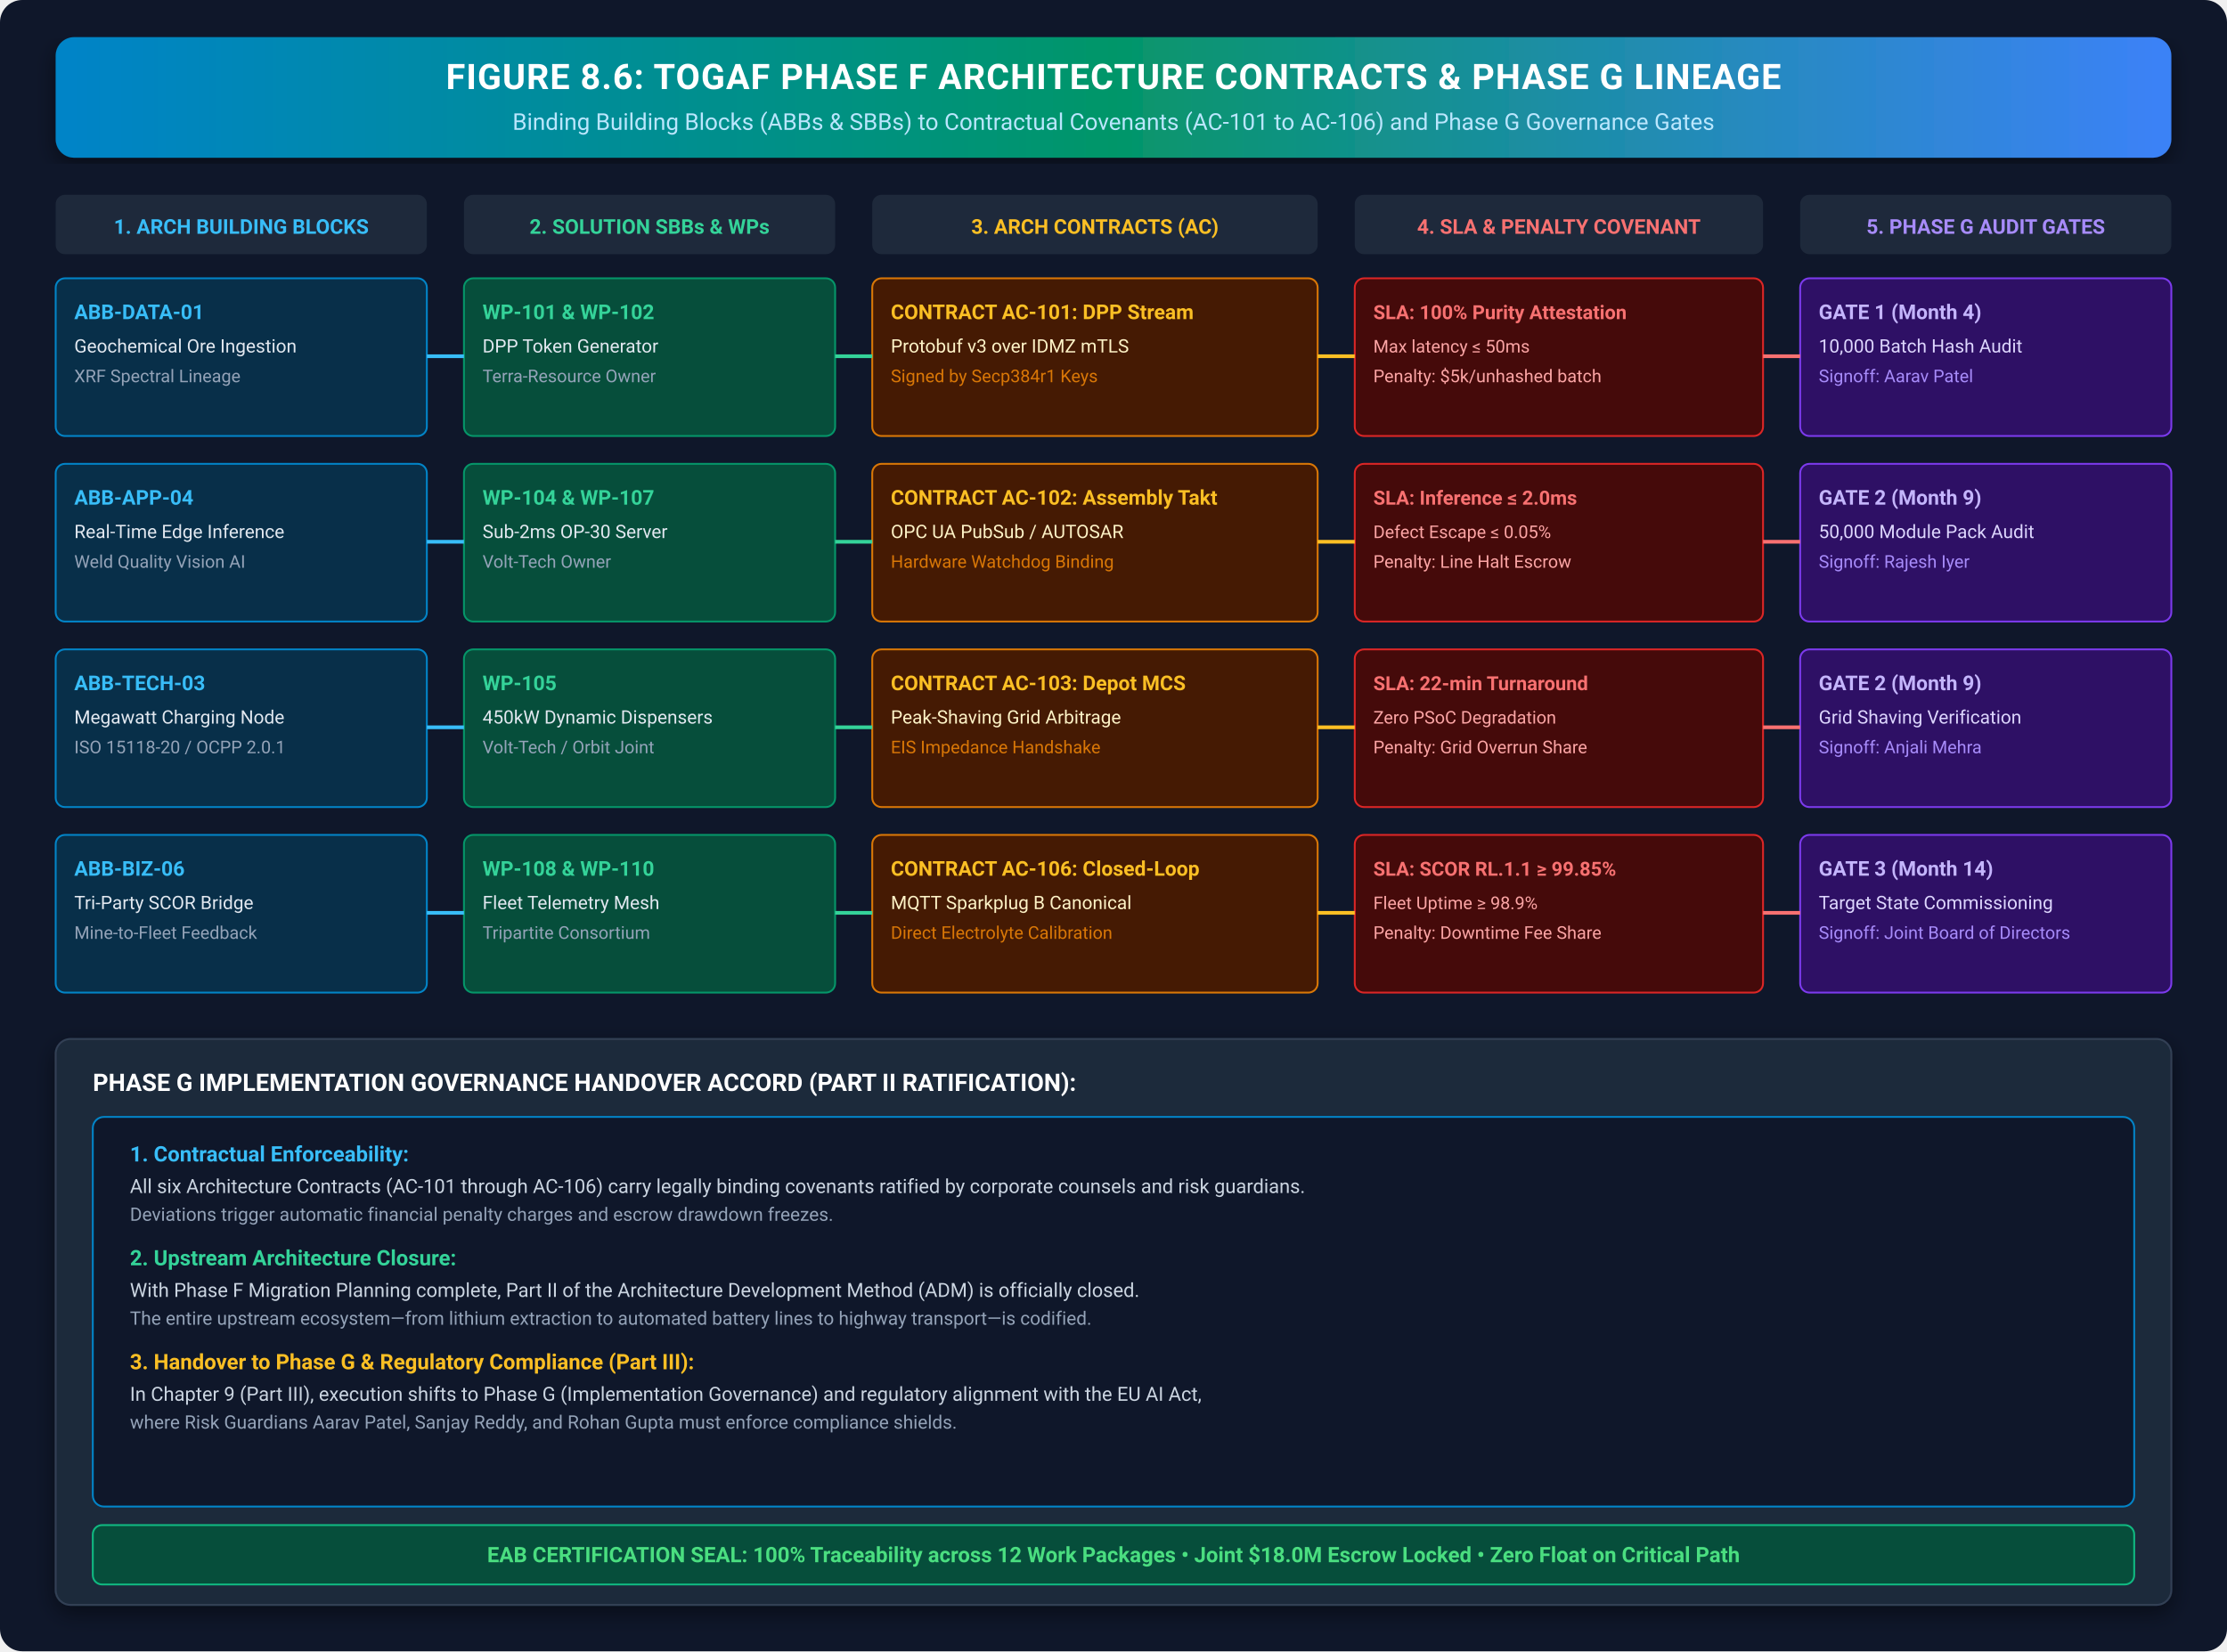
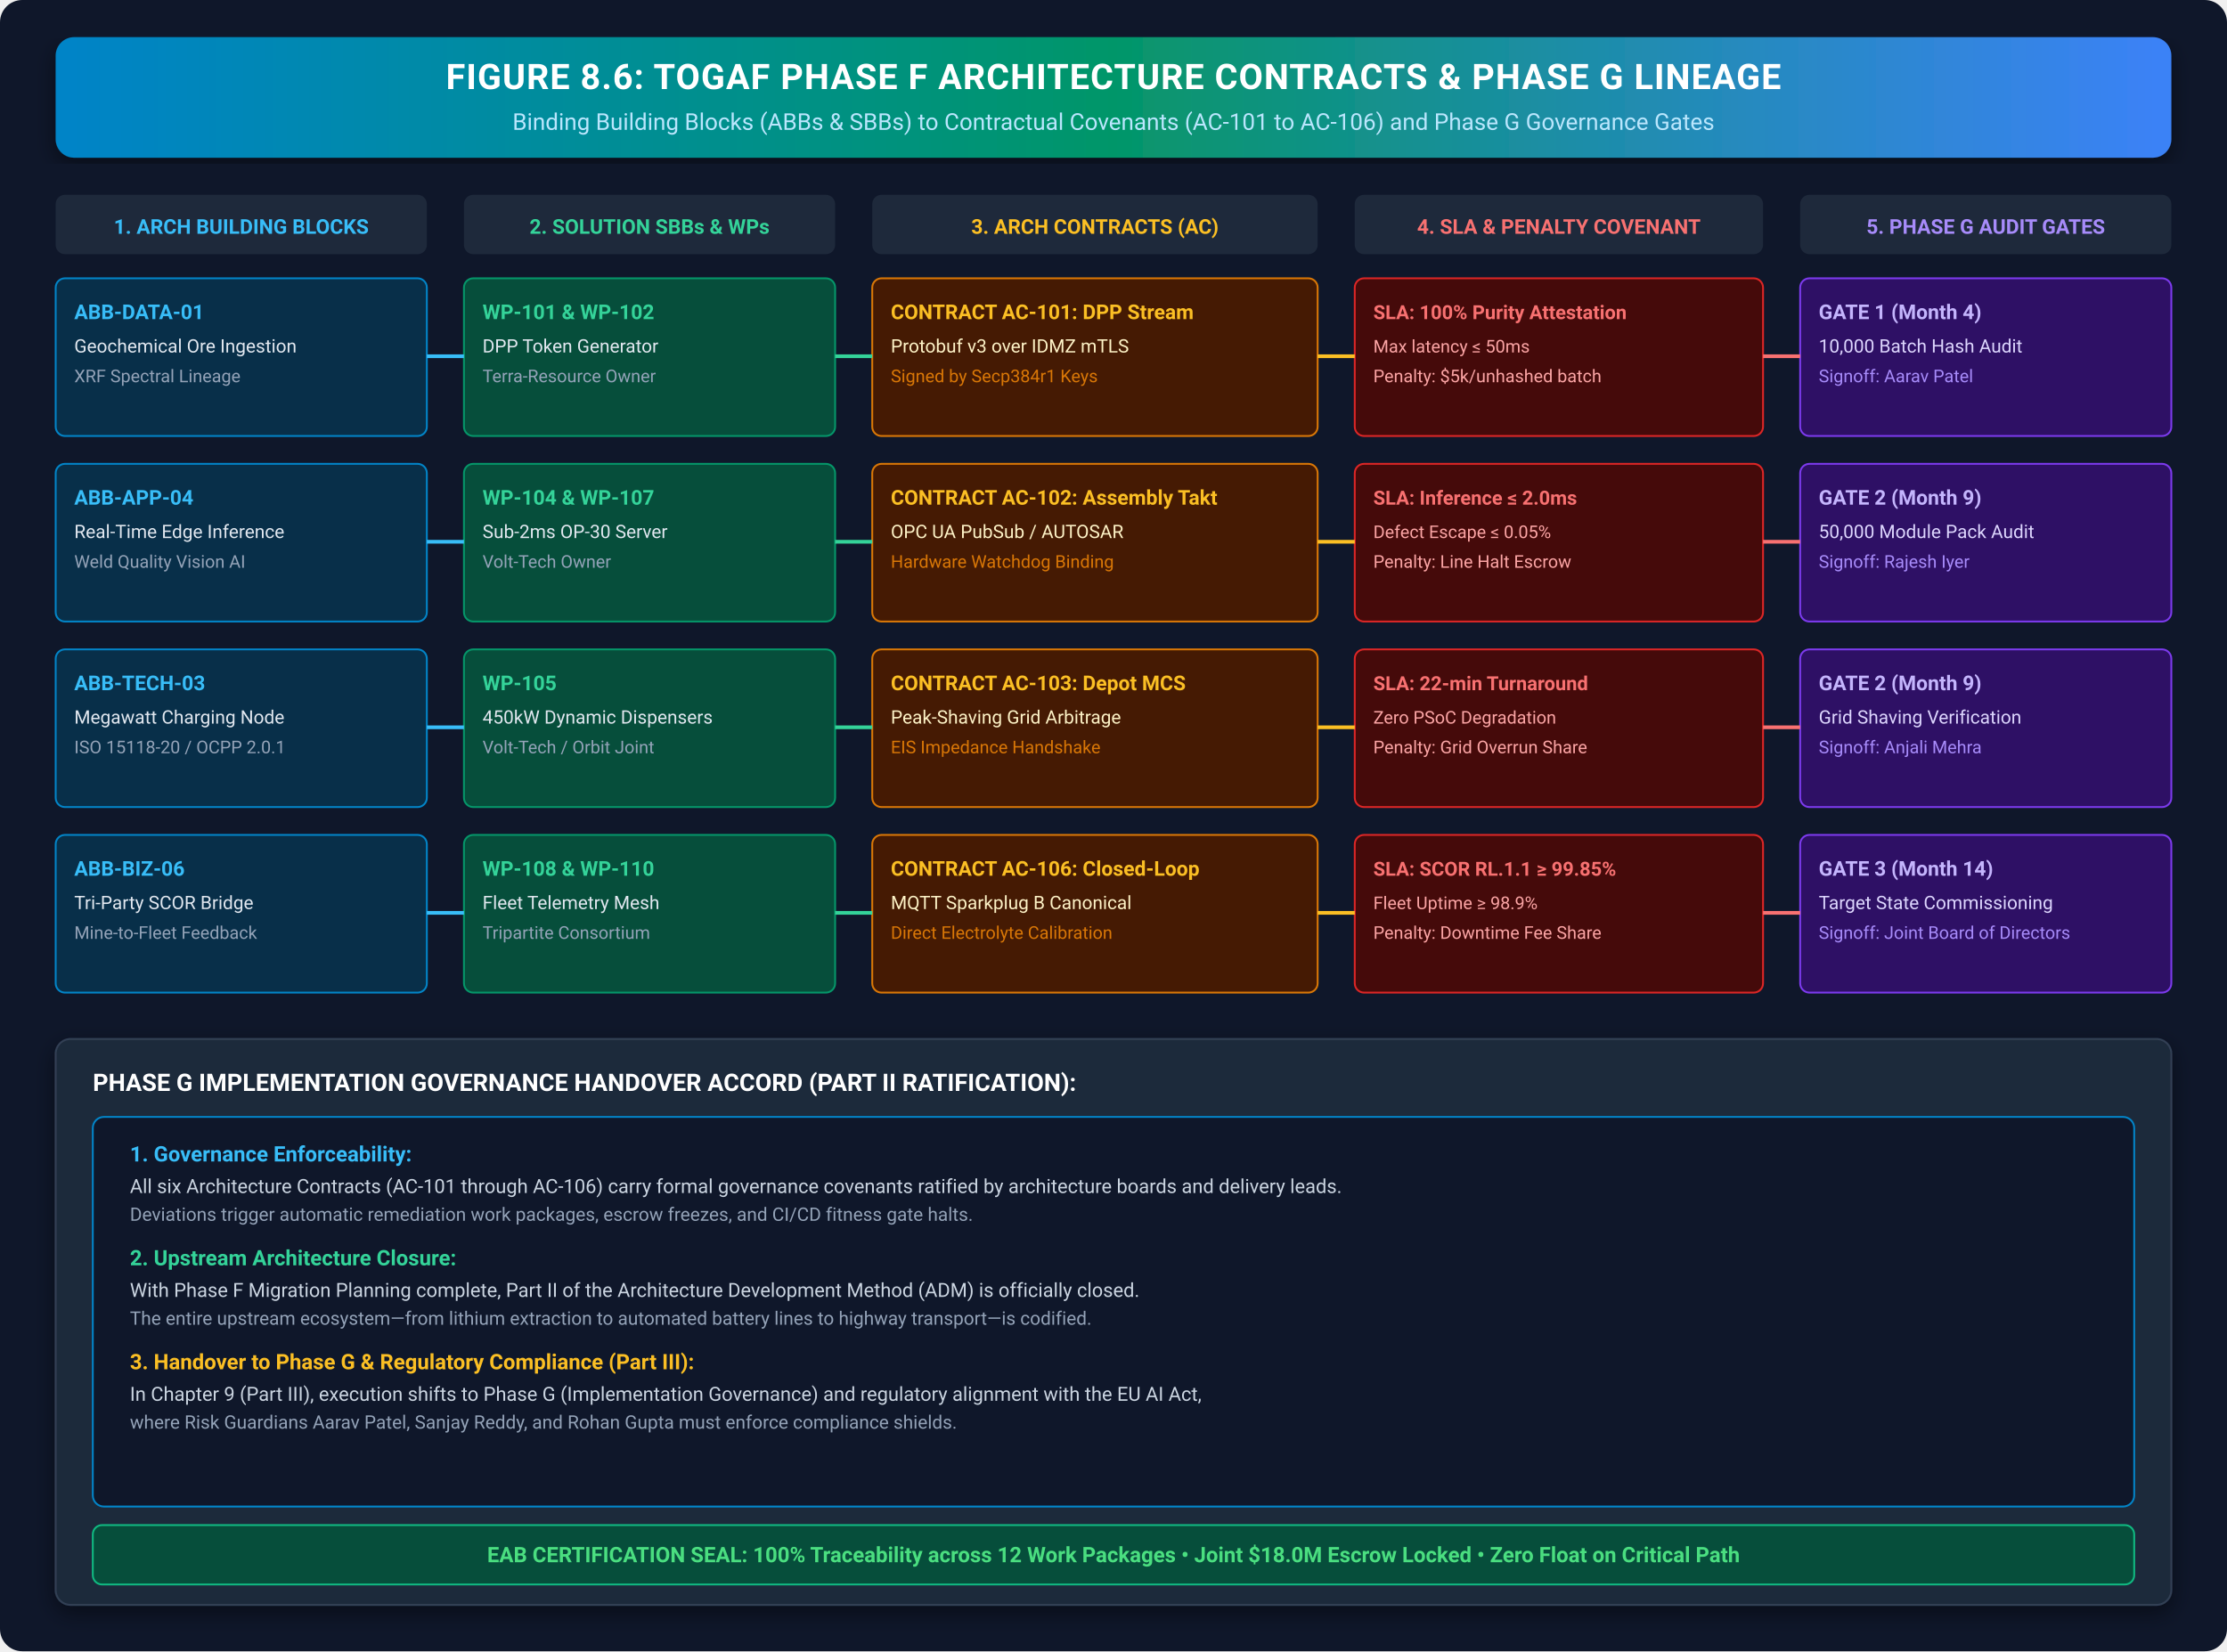
<svg xmlns="http://www.w3.org/2000/svg" viewBox="0 0 1200 890" width="1200" height="890" style="background:#0f172a; width: 100%; height: auto; font-family: ui-sans-serif, system-ui, -apple-system, BlinkMacSystemFont, 'Segoe UI', Roboto, sans-serif;">
  <defs>
    <linearGradient id="headerGrad86" x1="0%" y1="0%" x2="100%" y2="0%">
      <stop offset="0%" stop-color="#0284c7" />
      <stop offset="50%" stop-color="#059669" />
      <stop offset="100%" stop-color="#3b82f6" />
    </linearGradient>
    <filter id="shadow86" x="-5%" y="-5%" width="110%" height="110%">
      <feDropShadow dx="0" dy="4" stdDeviation="6" flood-color="#000" flood-opacity="0.45" />
    </filter>
  </defs>
  <rect width="1200" height="890" fill="#0f172a" rx="12" />
  <rect x="30" y="20" width="1140" height="65" rx="10" fill="url(#headerGrad86)" filter="url(#shadow86)" />
  <text x="600" y="48" fill="#ffffff" font-size="19" font-weight="bold" text-anchor="middle" letter-spacing="0.5">FIGURE 8.6: TOGAF PHASE F ARCHITECTURE CONTRACTS &amp; PHASE G LINEAGE</text>
  <text x="600" y="70" fill="#bae6fd" font-size="12.5" text-anchor="middle">Binding Building Blocks (ABBs &amp; SBBs) to Contractual Covenants (AC-101 to AC-106) and Phase G Governance Gates</text>
  <rect x="30" y="105" width="200" height="32" rx="5" fill="#1e293b" />
  <text x="130" y="126" fill="#38bdf8" font-size="11" font-weight="bold" text-anchor="middle">1. ARCH BUILDING BLOCKS</text>
  <rect x="250" y="105" width="200" height="32" rx="5" fill="#1e293b" />
  <text x="350" y="126" fill="#34d399" font-size="11" font-weight="bold" text-anchor="middle">2. SOLUTION SBBs &amp; WPs</text>
  <rect x="470" y="105" width="240" height="32" rx="5" fill="#1e293b" />
  <text x="590" y="126" fill="#fbbf24" font-size="11" font-weight="bold" text-anchor="middle">3. ARCH CONTRACTS (AC)</text>
  <rect x="730" y="105" width="220" height="32" rx="5" fill="#1e293b" />
  <text x="840" y="126" fill="#f87171" font-size="11" font-weight="bold" text-anchor="middle">4. SLA &amp; PENALTY COVENANT</text>
  <rect x="970" y="105" width="200" height="32" rx="5" fill="#1e293b" />
  <text x="1070" y="126" fill="#a78bfa" font-size="11" font-weight="bold" text-anchor="middle">5. PHASE G AUDIT GATES</text>
  <rect x="30" y="150" width="200" height="85" rx="5" fill="#082f49" stroke="#0284c7" stroke-width="1" />
  <text x="40" y="172" fill="#38bdf8" font-size="11" font-weight="bold">ABB-DATA-01</text>
  <text x="40" y="190" fill="#e2e8f0" font-size="10">Geochemical Ore Ingestion</text>
  <text x="40" y="206" fill="#94a3b8" font-size="9.5">XRF Spectral Lineage</text>
  <rect x="250" y="150" width="200" height="85" rx="5" fill="#064e3b" stroke="#059669" stroke-width="1" />
  <text x="260" y="172" fill="#34d399" font-size="11" font-weight="bold">WP-101 &amp; WP-102</text>
  <text x="260" y="190" fill="#e2e8f0" font-size="10">DPP Token Generator</text>
  <text x="260" y="206" fill="#94a3b8" font-size="9.5">Terra-Resource Owner</text>
  <rect x="470" y="150" width="240" height="85" rx="5" fill="#451a03" stroke="#d97706" stroke-width="1" />
  <text x="480" y="172" fill="#fbbf24" font-size="11" font-weight="bold">CONTRACT AC-101: DPP Stream</text>
  <text x="480" y="190" fill="#fef3c7" font-size="10">Protobuf v3 over IDMZ mTLS</text>
  <text x="480" y="206" fill="#d97706" font-size="9.5">Signed by Secp384r1 Keys</text>
  <rect x="730" y="150" width="220" height="85" rx="5" fill="#450a0a" stroke="#dc2626" stroke-width="1" />
  <text x="740" y="172" fill="#f87171" font-size="10.5" font-weight="bold">SLA: 100% Purity Attestation</text>
  <text x="740" y="190" fill="#fca5a5" font-size="9.5">Max latency ≤ 50ms</text>
  <text x="740" y="206" fill="#fca5a5" font-size="9.5">Penalty: $5k/unhashed batch</text>
  <rect x="970" y="150" width="200" height="85" rx="5" fill="#2e1065" stroke="#7c3aed" stroke-width="1" />
  <text x="980" y="172" fill="#c4b5fd" font-size="11" font-weight="bold">GATE 1 (Month 4)</text>
  <text x="980" y="190" fill="#ddd6fe" font-size="10">10,000 Batch Hash Audit</text>
  <text x="980" y="206" fill="#a78bfa" font-size="9.5">Signoff: Aarav Patel</text>
  <rect x="30" y="250" width="200" height="85" rx="5" fill="#082f49" stroke="#0284c7" stroke-width="1" />
  <text x="40" y="272" fill="#38bdf8" font-size="11" font-weight="bold">ABB-APP-04</text>
  <text x="40" y="290" fill="#e2e8f0" font-size="10">Real-Time Edge Inference</text>
  <text x="40" y="306" fill="#94a3b8" font-size="9.5">Weld Quality Vision AI</text>
  <rect x="250" y="250" width="200" height="85" rx="5" fill="#064e3b" stroke="#059669" stroke-width="1" />
  <text x="260" y="272" fill="#34d399" font-size="11" font-weight="bold">WP-104 &amp; WP-107</text>
  <text x="260" y="290" fill="#e2e8f0" font-size="10">Sub-2ms OP-30 Server</text>
  <text x="260" y="306" fill="#94a3b8" font-size="9.5">Volt-Tech Owner</text>
  <rect x="470" y="250" width="240" height="85" rx="5" fill="#451a03" stroke="#d97706" stroke-width="1" />
  <text x="480" y="272" fill="#fbbf24" font-size="11" font-weight="bold">CONTRACT AC-102: Assembly Takt</text>
  <text x="480" y="290" fill="#fef3c7" font-size="10">OPC UA PubSub / AUTOSAR</text>
  <text x="480" y="306" fill="#d97706" font-size="9.5">Hardware Watchdog Binding</text>
  <rect x="730" y="250" width="220" height="85" rx="5" fill="#450a0a" stroke="#dc2626" stroke-width="1" />
  <text x="740" y="272" fill="#f87171" font-size="10.5" font-weight="bold">SLA: Inference ≤ 2.0ms</text>
  <text x="740" y="290" fill="#fca5a5" font-size="9.5">Defect Escape ≤ 0.05%</text>
  <text x="740" y="306" fill="#fca5a5" font-size="9.5">Penalty: Line Halt Escrow</text>
  <rect x="970" y="250" width="200" height="85" rx="5" fill="#2e1065" stroke="#7c3aed" stroke-width="1" />
  <text x="980" y="272" fill="#c4b5fd" font-size="11" font-weight="bold">GATE 2 (Month 9)</text>
  <text x="980" y="290" fill="#ddd6fe" font-size="10">50,000 Module Pack Audit</text>
  <text x="980" y="306" fill="#a78bfa" font-size="9.5">Signoff: Rajesh Iyer</text>
  <rect x="30" y="350" width="200" height="85" rx="5" fill="#082f49" stroke="#0284c7" stroke-width="1" />
  <text x="40" y="372" fill="#38bdf8" font-size="11" font-weight="bold">ABB-TECH-03</text>
  <text x="40" y="390" fill="#e2e8f0" font-size="10">Megawatt Charging Node</text>
  <text x="40" y="406" fill="#94a3b8" font-size="9.5">ISO 15118-20 / OCPP 2.0.1</text>
  <rect x="250" y="350" width="200" height="85" rx="5" fill="#064e3b" stroke="#059669" stroke-width="1" />
  <text x="260" y="372" fill="#34d399" font-size="11" font-weight="bold">WP-105</text>
  <text x="260" y="390" fill="#e2e8f0" font-size="10">450kW Dynamic Dispensers</text>
  <text x="260" y="406" fill="#94a3b8" font-size="9.5">Volt-Tech / Orbit Joint</text>
  <rect x="470" y="350" width="240" height="85" rx="5" fill="#451a03" stroke="#d97706" stroke-width="1" />
  <text x="480" y="372" fill="#fbbf24" font-size="11" font-weight="bold">CONTRACT AC-103: Depot MCS</text>
  <text x="480" y="390" fill="#fef3c7" font-size="10">Peak-Shaving Grid Arbitrage</text>
  <text x="480" y="406" fill="#d97706" font-size="9.5">EIS Impedance Handshake</text>
  <rect x="730" y="350" width="220" height="85" rx="5" fill="#450a0a" stroke="#dc2626" stroke-width="1" />
  <text x="740" y="372" fill="#f87171" font-size="10.5" font-weight="bold">SLA: 22-min Turnaround</text>
  <text x="740" y="390" fill="#fca5a5" font-size="9.5">Zero PSoC Degradation</text>
  <text x="740" y="406" fill="#fca5a5" font-size="9.5">Penalty: Grid Overrun Share</text>
  <rect x="970" y="350" width="200" height="85" rx="5" fill="#2e1065" stroke="#7c3aed" stroke-width="1" />
  <text x="980" y="372" fill="#c4b5fd" font-size="11" font-weight="bold">GATE 2 (Month 9)</text>
  <text x="980" y="390" fill="#ddd6fe" font-size="10">Grid Shaving Verification</text>
  <text x="980" y="406" fill="#a78bfa" font-size="9.5">Signoff: Anjali Mehra</text>
  <rect x="30" y="450" width="200" height="85" rx="5" fill="#082f49" stroke="#0284c7" stroke-width="1" />
  <text x="40" y="472" fill="#38bdf8" font-size="11" font-weight="bold">ABB-BIZ-06</text>
  <text x="40" y="490" fill="#e2e8f0" font-size="10">Tri-Party SCOR Bridge</text>
  <text x="40" y="506" fill="#94a3b8" font-size="9.5">Mine-to-Fleet Feedback</text>
  <rect x="250" y="450" width="200" height="85" rx="5" fill="#064e3b" stroke="#059669" stroke-width="1" />
  <text x="260" y="472" fill="#34d399" font-size="11" font-weight="bold">WP-108 &amp; WP-110</text>
  <text x="260" y="490" fill="#e2e8f0" font-size="10">Fleet Telemetry Mesh</text>
  <text x="260" y="506" fill="#94a3b8" font-size="9.5">Tripartite Consortium</text>
  <rect x="470" y="450" width="240" height="85" rx="5" fill="#451a03" stroke="#d97706" stroke-width="1" />
  <text x="480" y="472" fill="#fbbf24" font-size="11" font-weight="bold">CONTRACT AC-106: Closed-Loop</text>
  <text x="480" y="490" fill="#fef3c7" font-size="10">MQTT Sparkplug B Canonical</text>
  <text x="480" y="506" fill="#d97706" font-size="9.5">Direct Electrolyte Calibration</text>
  <rect x="730" y="450" width="220" height="85" rx="5" fill="#450a0a" stroke="#dc2626" stroke-width="1" />
  <text x="740" y="472" fill="#f87171" font-size="10.5" font-weight="bold">SLA: SCOR RL.1.1 ≥ 99.85%</text>
  <text x="740" y="490" fill="#fca5a5" font-size="9.5">Fleet Uptime ≥ 98.9%</text>
  <text x="740" y="506" fill="#fca5a5" font-size="9.5">Penalty: Downtime Fee Share</text>
  <rect x="970" y="450" width="200" height="85" rx="5" fill="#2e1065" stroke="#7c3aed" stroke-width="1" />
  <text x="980" y="472" fill="#c4b5fd" font-size="11" font-weight="bold">GATE 3 (Month 14)</text>
  <text x="980" y="490" fill="#ddd6fe" font-size="10">Target State Commissioning</text>
  <text x="980" y="506" fill="#a78bfa" font-size="9.5">Signoff: Joint Board of Directors</text>
  <line x1="230" y1="192" x2="250" y2="192" stroke="#38bdf8" stroke-width="2" />
  <line x1="450" y1="192" x2="470" y2="192" stroke="#34d399" stroke-width="2" />
  <line x1="710" y1="192" x2="730" y2="192" stroke="#fbbf24" stroke-width="2" />
  <line x1="950" y1="192" x2="970" y2="192" stroke="#f87171" stroke-width="2" />
  <line x1="230" y1="292" x2="250" y2="292" stroke="#38bdf8" stroke-width="2" />
  <line x1="450" y1="292" x2="470" y2="292" stroke="#34d399" stroke-width="2" />
  <line x1="710" y1="292" x2="730" y2="292" stroke="#fbbf24" stroke-width="2" />
  <line x1="950" y1="292" x2="970" y2="292" stroke="#f87171" stroke-width="2" />
  <line x1="230" y1="392" x2="250" y2="392" stroke="#38bdf8" stroke-width="2" />
  <line x1="450" y1="392" x2="470" y2="392" stroke="#34d399" stroke-width="2" />
  <line x1="710" y1="392" x2="730" y2="392" stroke="#fbbf24" stroke-width="2" />
  <line x1="950" y1="392" x2="970" y2="392" stroke="#f87171" stroke-width="2" />
  <line x1="230" y1="492" x2="250" y2="492" stroke="#38bdf8" stroke-width="2" />
  <line x1="450" y1="492" x2="470" y2="492" stroke="#34d399" stroke-width="2" />
  <line x1="710" y1="492" x2="730" y2="492" stroke="#fbbf24" stroke-width="2" />
  <line x1="950" y1="492" x2="970" y2="492" stroke="#f87171" stroke-width="2" />
  <rect x="30" y="560" width="1140" height="305" rx="8" fill="#1e293b" stroke="#334155" stroke-width="1" filter="url(#shadow86)" />
  <text x="50" y="588" fill="#ffffff" font-size="13" font-weight="bold">PHASE G IMPLEMENTATION GOVERNANCE HANDOVER ACCORD (PART II RATIFICATION):</text>
  <rect x="50" y="602" width="1100" height="210" rx="6" fill="#0f172a" stroke="#0284c7" stroke-width="1" />
-   <text x="70" y="626" fill="#38bdf8" font-size="11.5" font-weight="bold">1. Contractual Enforceability:</text>
-   <text x="70" y="643" fill="#cbd5e1" font-size="10.5">All six Architecture Contracts (AC-101 through AC-106) carry legally binding covenants ratified by corporate counsels and risk guardians.</text>
-   <text x="70" y="658" fill="#94a3b8" font-size="10">Deviations trigger automatic financial penalty charges and escrow drawdown freezes.</text>
+   <text x="70" y="626" fill="#38bdf8" font-size="11.5" font-weight="bold">1. Governance Enforceability:</text>
+   <text x="70" y="643" fill="#cbd5e1" font-size="10.5">All six Architecture Contracts (AC-101 through AC-106) carry formal governance covenants ratified by architecture boards and delivery leads.</text>
+   <text x="70" y="658" fill="#94a3b8" font-size="10">Deviations trigger automatic remediation work packages, escrow freezes, and CI/CD fitness gate halts.</text>
  <text x="70" y="682" fill="#34d399" font-size="11.5" font-weight="bold">2. Upstream Architecture Closure:</text>
  <text x="70" y="699" fill="#cbd5e1" font-size="10.5">With Phase F Migration Planning complete, Part II of the Architecture Development Method (ADM) is officially closed.</text>
  <text x="70" y="714" fill="#94a3b8" font-size="10">The entire upstream ecosystem—from lithium extraction to automated battery lines to highway transport—is codified.</text>
  <text x="70" y="738" fill="#fbbf24" font-size="11.5" font-weight="bold">3. Handover to Phase G &amp; Regulatory Compliance (Part III):</text>
  <text x="70" y="755" fill="#cbd5e1" font-size="10.5">In Chapter 9 (Part III), execution shifts to Phase G (Implementation Governance) and regulatory alignment with the EU AI Act,</text>
  <text x="70" y="770" fill="#94a3b8" font-size="10">where Risk Guardians Aarav Patel, Sanjay Reddy, and Rohan Gupta must enforce compliance shields.</text>
  <rect x="50" y="822" width="1100" height="32" rx="5" fill="#064e3b" stroke="#10b981" stroke-width="1" />
  <text x="600" y="842" fill="#4ade80" font-size="11.5" font-weight="bold" text-anchor="middle">EAB CERTIFICATION SEAL: 100% Traceability across 12 Work Packages • Joint $18.0M Escrow Locked • Zero Float on Critical Path</text>
</svg>
